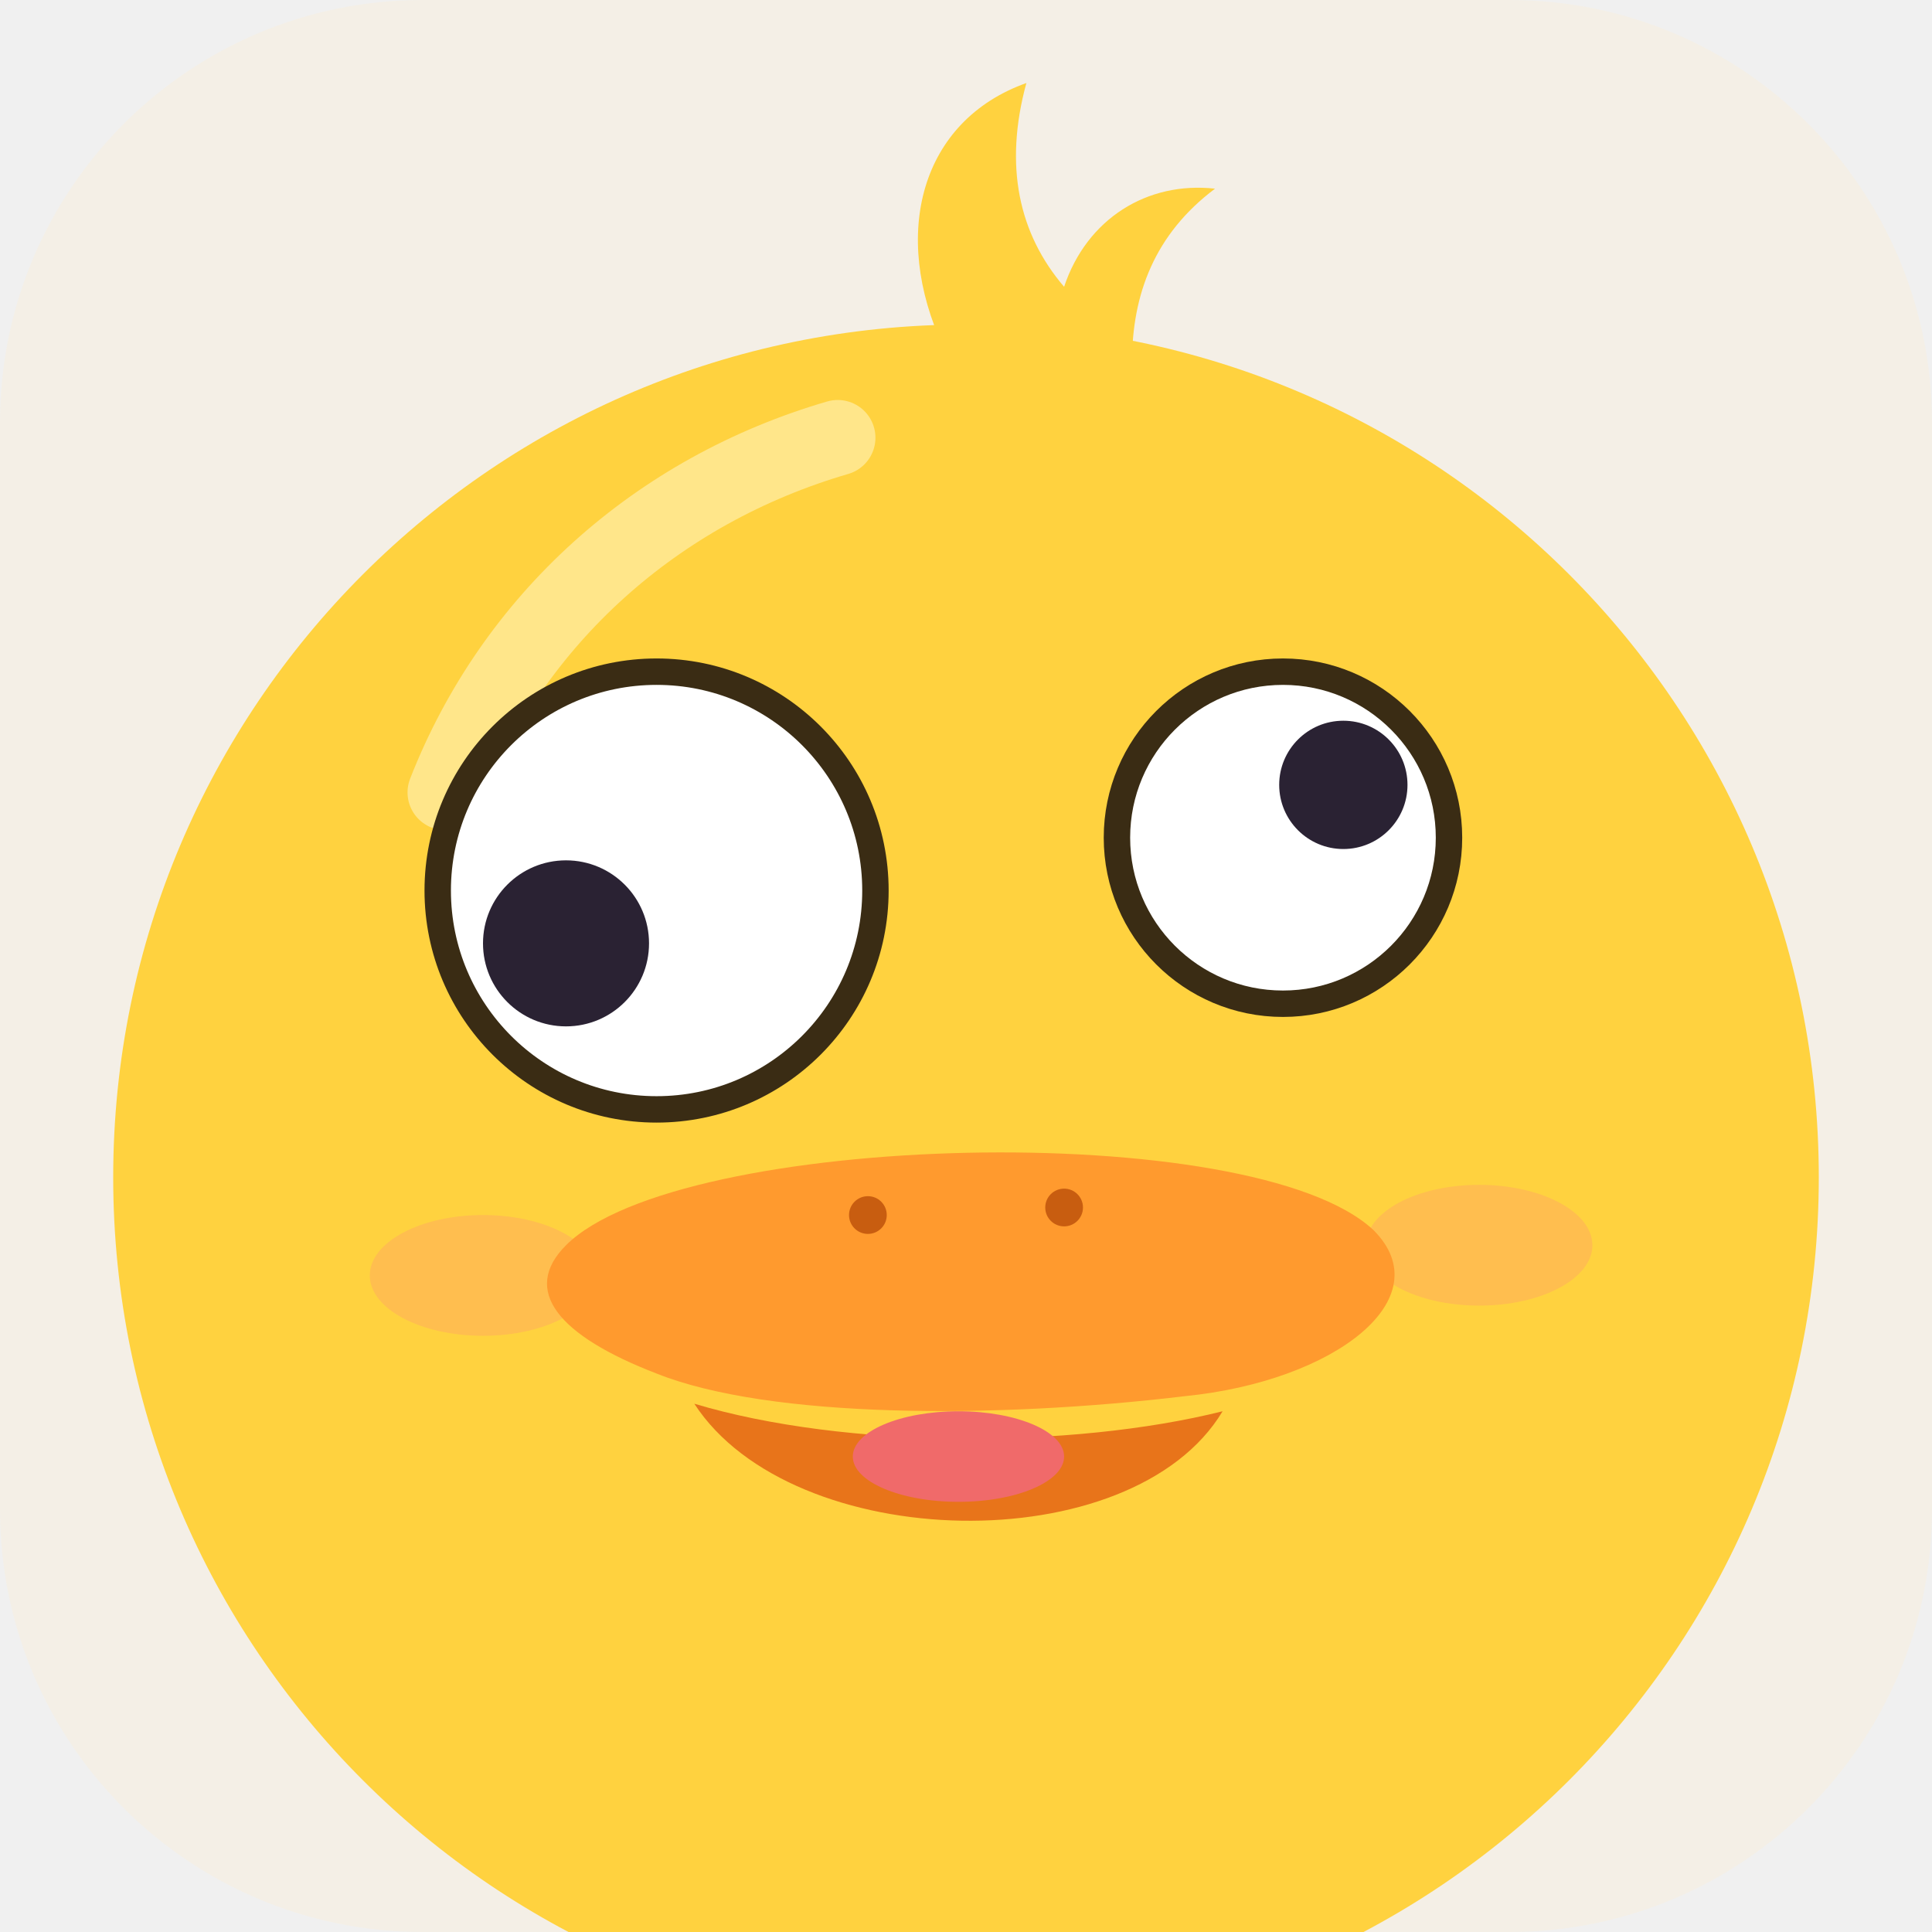
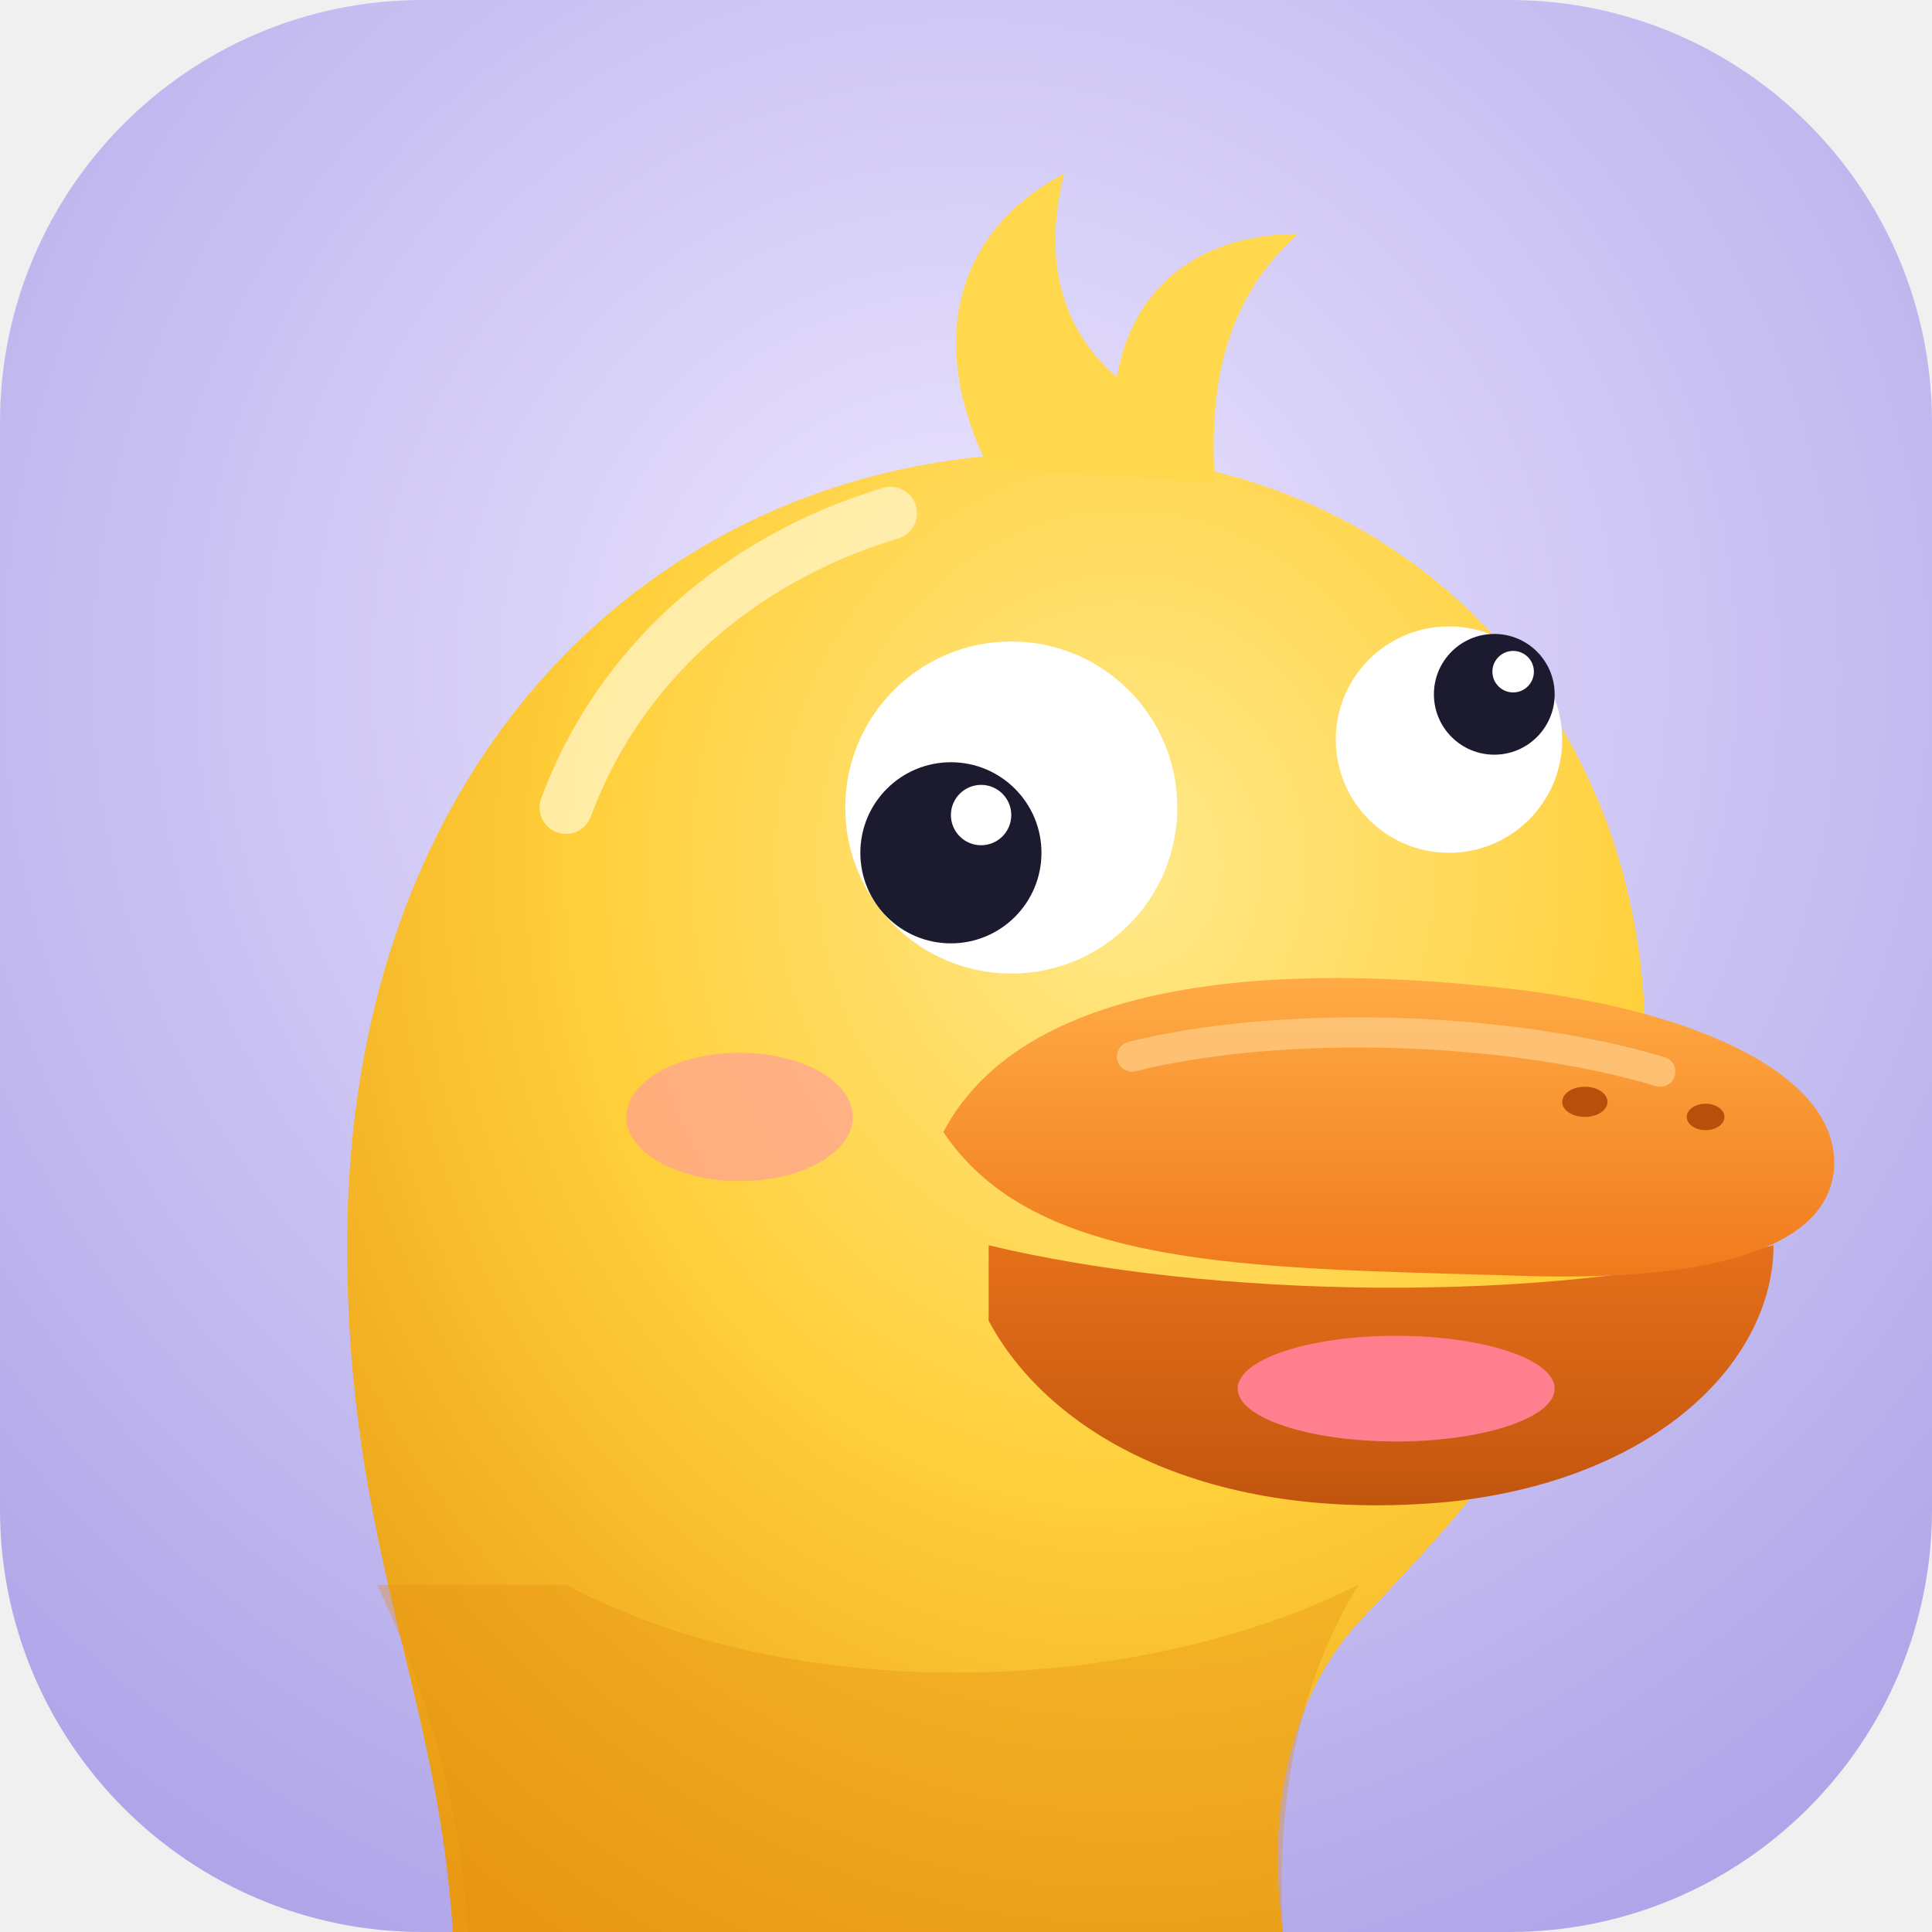
<svg xmlns="http://www.w3.org/2000/svg" viewBox="0 0 512 512">
  <defs>
    <clipPath id="tile">
      <rect width="512" height="512" rx="112" />
    </clipPath>
+     <radialGradient id="sky" cx=".5" cy=".35" r=".8">
+       <stop offset="0" stop-color="#ece6ff" />
+       <stop offset="1" stop-color="#a99ee6" />
+     </radialGradient>
+     <radialGradient id="head" cx=".6" cy=".28" r=".85">
+       <stop offset="0" stop-color="#ffe98a" />
+       <stop offset=".5" stop-color="#ffcf3a" />
+       <stop offset="1" stop-color="#e99a12" />
+     </radialGradient>
+     <linearGradient id="bill" x1="0" y1="0" x2="0" y2="1">
+       <stop offset="0" stop-color="#ffab45" />
+       <stop offset="1" stop-color="#f07a1c" />
+     </linearGradient>
+     <linearGradient id="jaw" x1="0" y1="0" x2="0" y2="1">
+       <stop offset="0" stop-color="#e5701a" />
+       <stop offset="1" stop-color="#c2550e" />
+     </linearGradient>
  </defs>
  <g clip-path="url(#tile)">
-     <rect width="512" height="512" fill="#f4efe6" />
-     <circle cx="256" cy="312" r="226" fill="#ffd23f" />
-     <path d="M118 210c18-46 56-80 104-94" fill="none" stroke="#ffe68a" stroke-width="20" stroke-linecap="round" />
-     <path d="M250 92c-14-30-6-60 22-70-6 22-2 40 10 54 6-18 22-28 40-26-16 12-22 28-22 46z" fill="#ffd23f" />
-     <circle cx="174" cy="236" r="58" fill="#fff" stroke="#3a2c14" stroke-width="7" />
-     <circle cx="150" cy="250" r="22" fill="#2a2233" />
-     <circle cx="340" cy="222" r="44" fill="#fff" stroke="#3a2c14" stroke-width="7" />
-     <circle cx="356" cy="208" r="17" fill="#2a2233" />
-     <ellipse cx="128" cy="338" rx="30" ry="16" fill="#ffad5c" opacity=".55" />
-     <ellipse cx="392" cy="330" rx="30" ry="16" fill="#ffad5c" opacity=".55" />
-     <path d="M150 330c30-30 182-34 214-4 18 18-10 40-50 44-50 6-110 6-140-6-26-10-36-22-24-34z" fill="#ff9a2e" />
-     <path d="M184 372c26 40 116 42 140 2-40 10-100 10-140-2z" fill="#e8741a" />
-     <ellipse cx="254" cy="386" rx="28" ry="12" fill="#f06a6a" />
-     <circle cx="230" cy="322" r="5" fill="#c85d10" />
-     <circle cx="282" cy="320" r="5" fill="#c85d10" />
+     <rect width="512" height="512" fill="url(#sky)" />
+     <path d="M120 512 C116 448 92 410 92 330 C92 200 176 120 280 120 C376 120 436 192 436 276 C436 352 392 396 360 430 C340 452 336 484 340 512 Z" fill="url(#head)" />
+     <path d="M262 124 C246 92 252 62 282 46 C276 70 282 88 296 100 C300 76 318 62 344 62 C326 78 320 100 322 128 Z" fill="#ffd84d" />
+     <path d="M150 420 C210 452 300 450 360 420 C344 446 338 478 340 512 L124 512 C122 476 112 446 100 420 Z" fill="#e48f10" opacity=".35" />
+     <path d="M262 330 C320 344 410 346 470 330 C470 360 440 392 384 398 C320 404 278 380 262 350 Z" fill="url(#jaw)" />
+     <ellipse cx="370" cy="368" rx="42" ry="14" fill="#ff7f8f" />
+     <path d="M250 300 C270 262 330 254 400 262 C452 268 488 286 486 310 C484 332 450 340 400 338 C330 336 274 336 250 300 Z" fill="url(#bill)" />
+     <path d="M300 280 C340 270 400 272 440 284" stroke="#ffcf8a" stroke-width="8" stroke-linecap="round" fill="none" opacity=".7" />
+     <ellipse cx="420" cy="292" rx="6" ry="4" fill="#b8500c" />
+     <ellipse cx="452" cy="296" rx="5" ry="3.5" fill="#b8500c" />
+     <circle cx="268" cy="214" r="44" fill="#fff" />
+     <circle cx="252" cy="226" r="24" fill="#1b1a2e" />
+     <circle cx="260" cy="216" r="8" fill="#fff" />
+     <circle cx="384" cy="196" r="30" fill="#fff" />
+     <circle cx="396" cy="184" r="16" fill="#1b1a2e" />
+     <circle cx="401" cy="178" r="5.5" fill="#fff" />
+     <ellipse cx="196" cy="296" rx="30" ry="17" fill="#ff8fab" opacity=".55" />
+     <path d="M150 214 C164 176 196 148 236 136" stroke="#fff6c8" stroke-width="14" stroke-linecap="round" fill="none" opacity=".75" />
  </g>
</svg>
